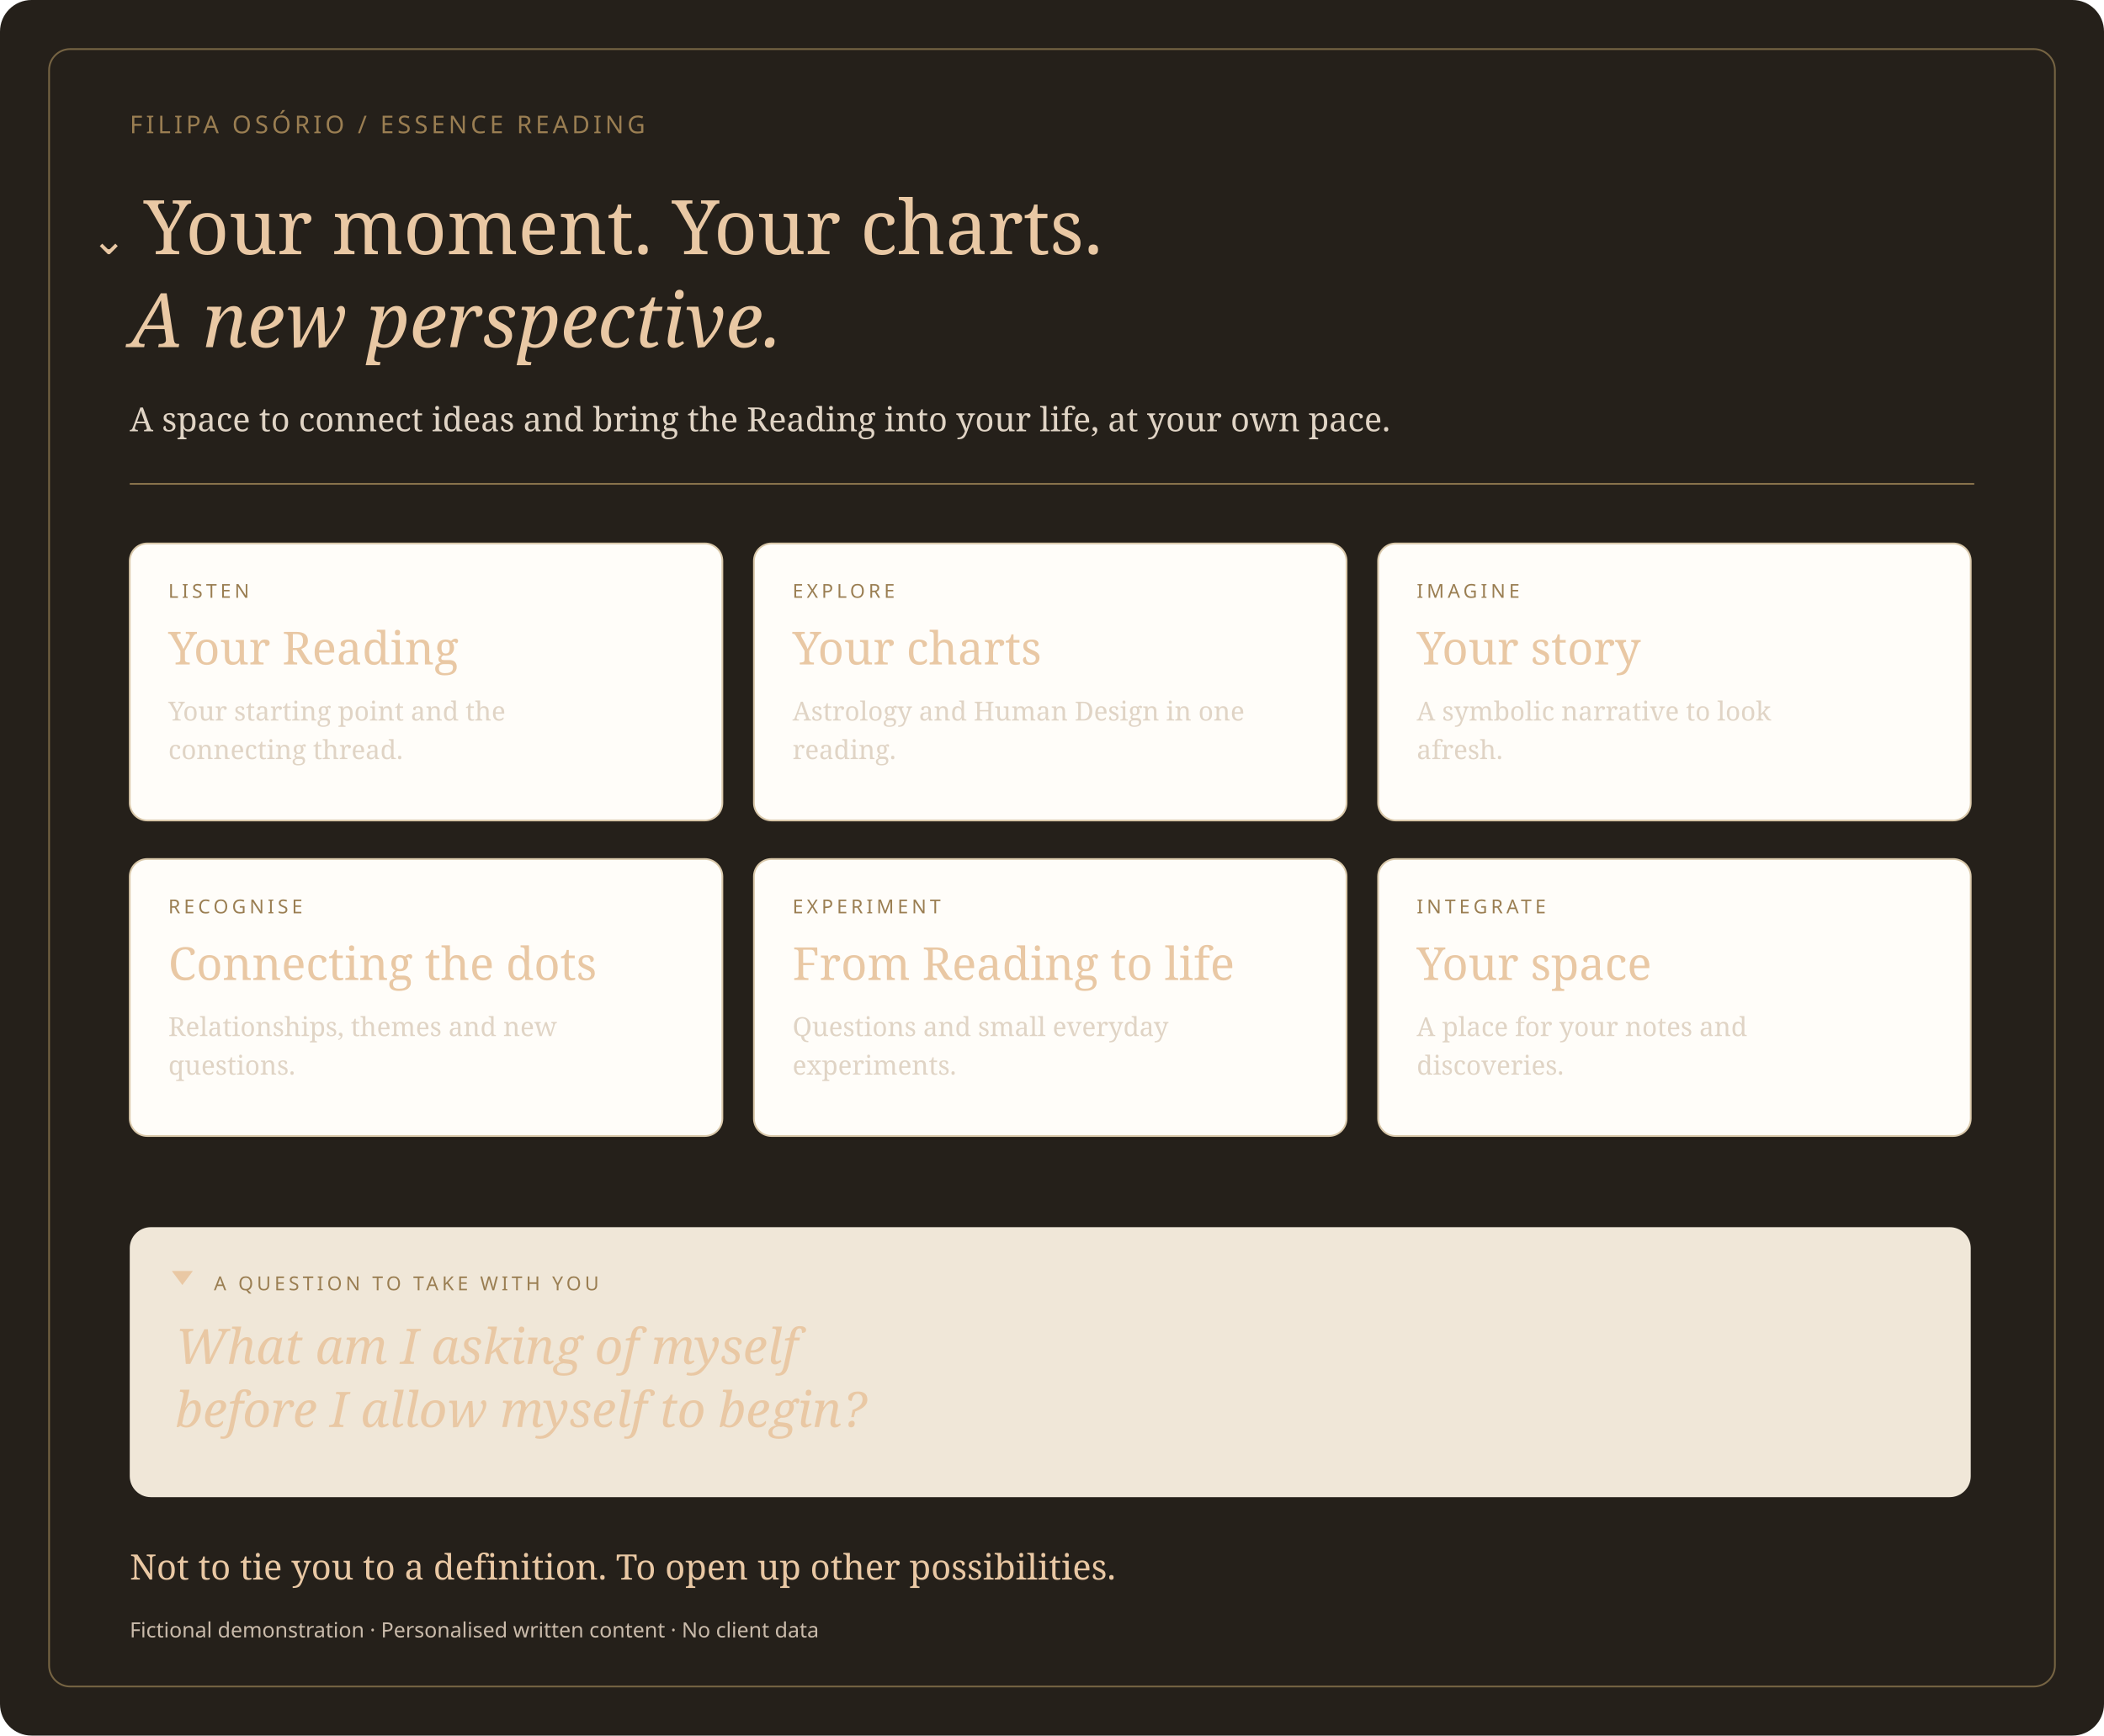
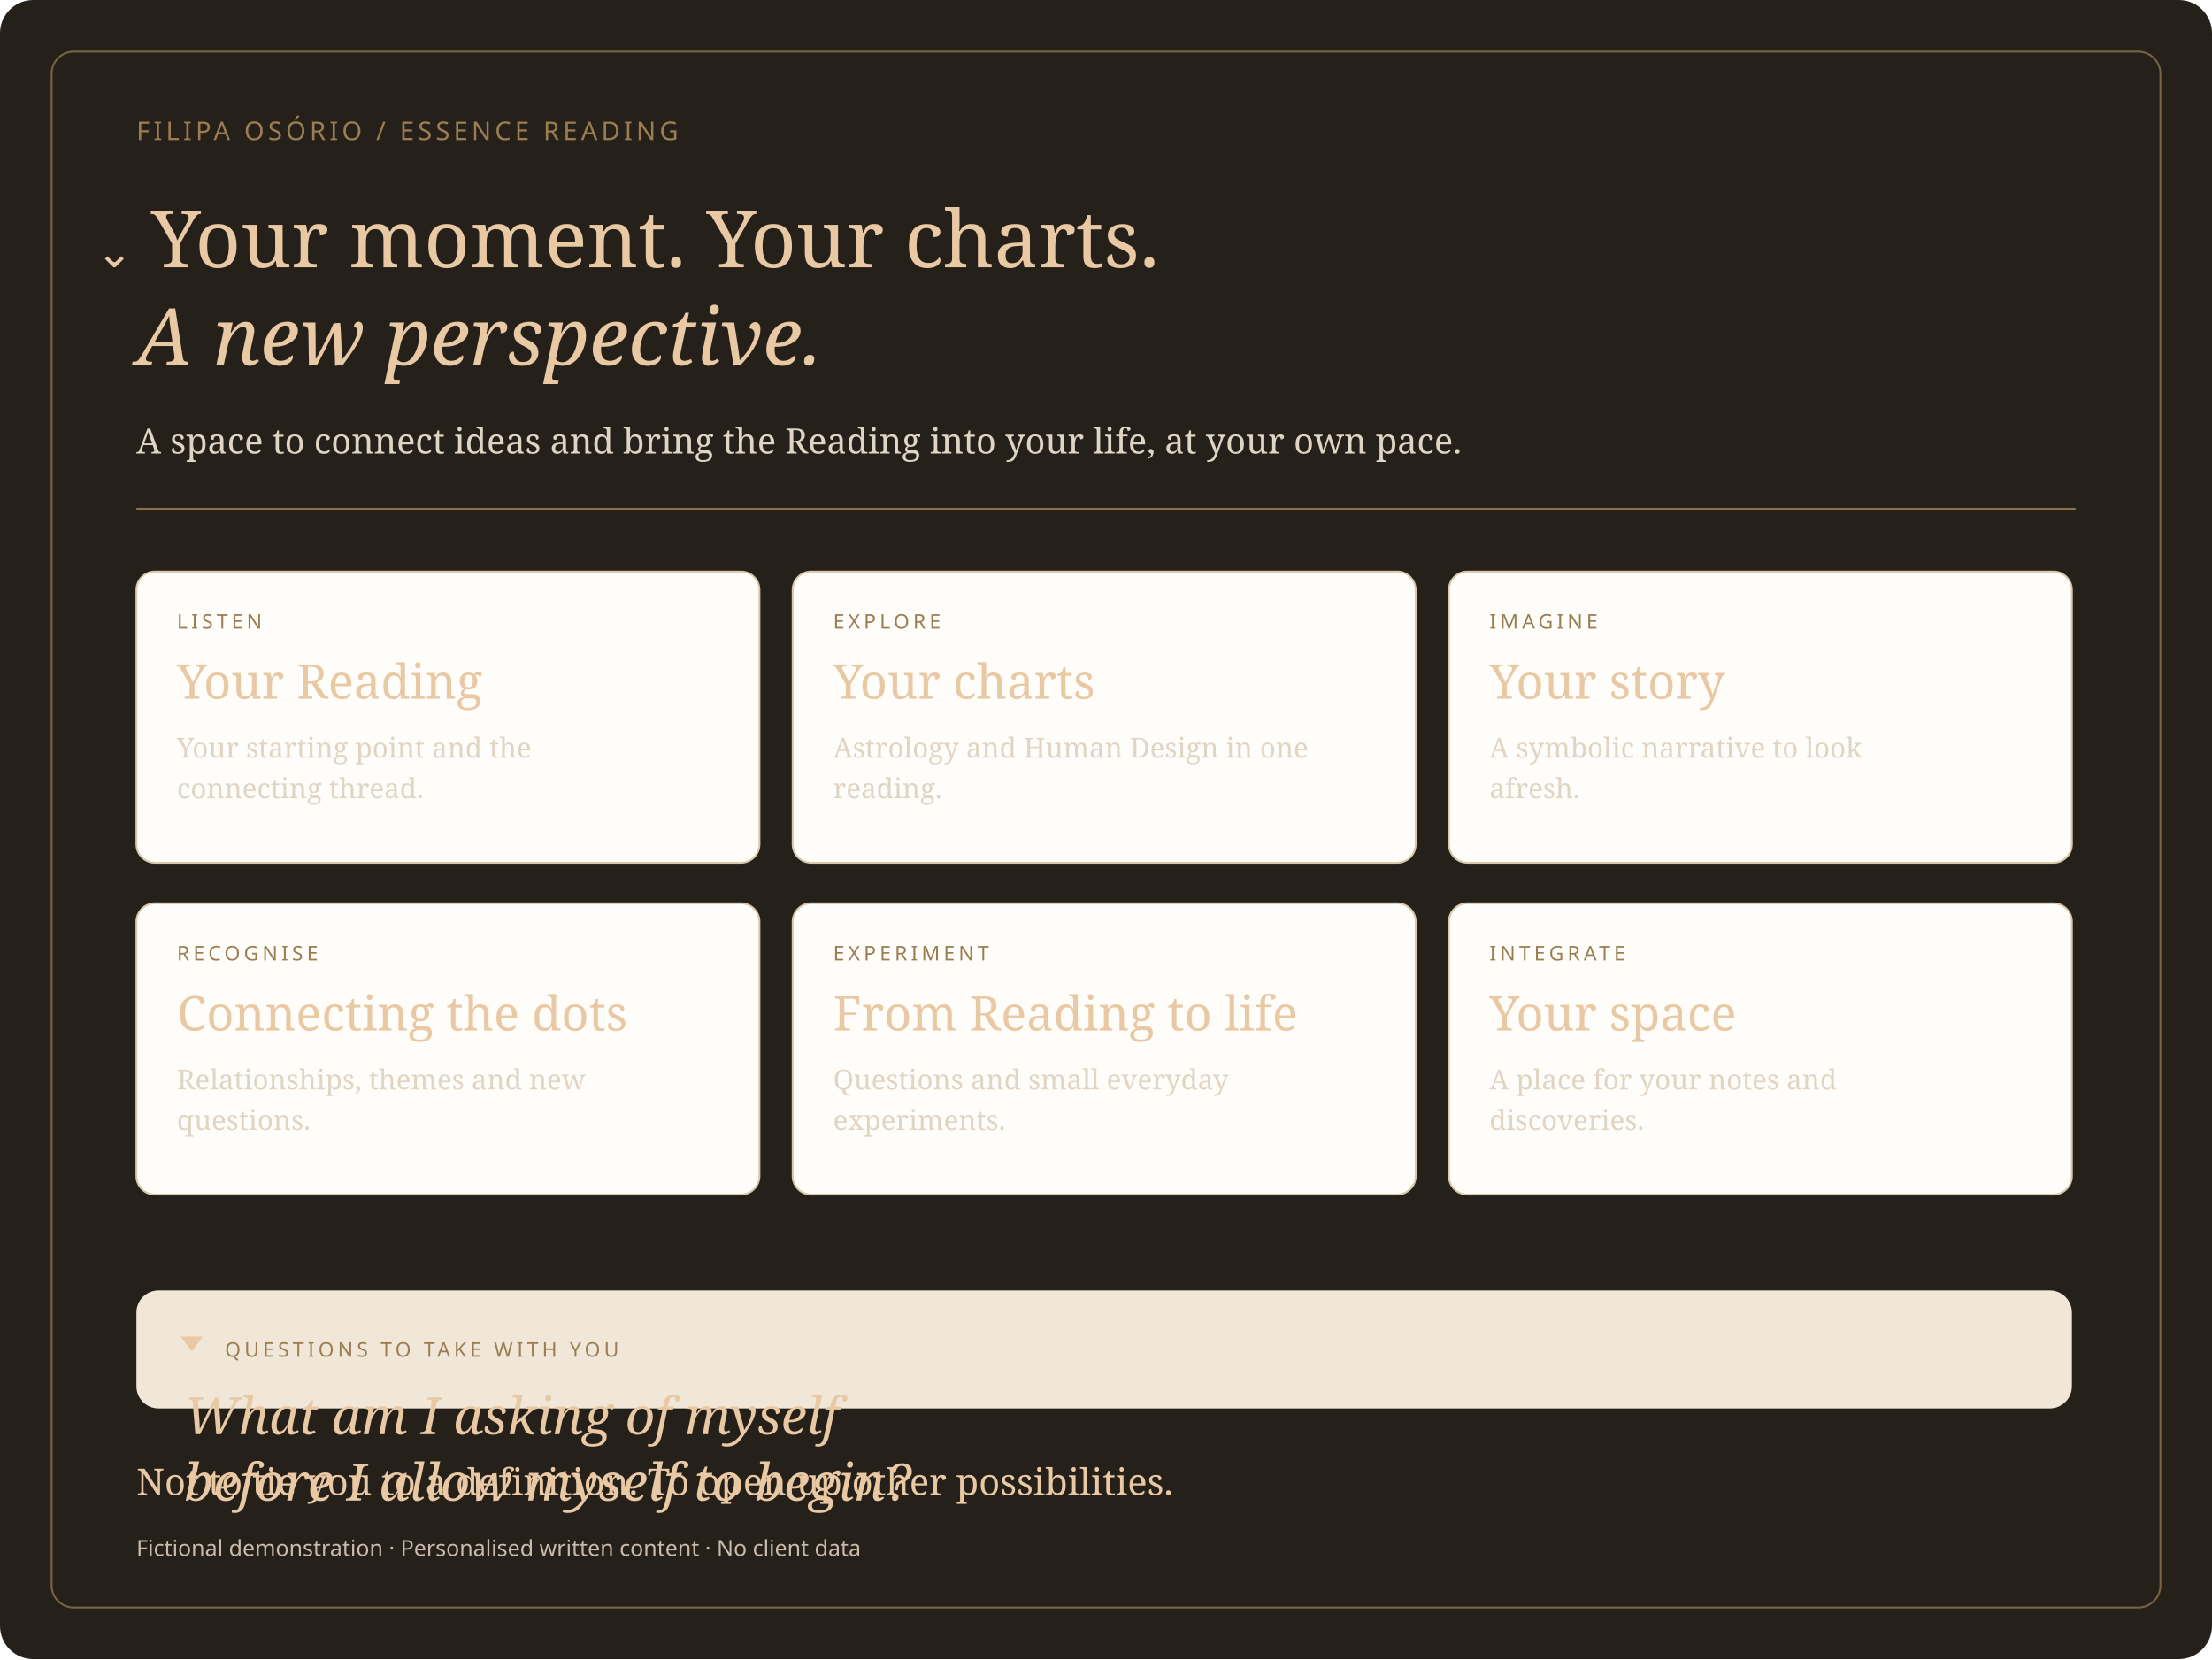
- <svg xmlns="http://www.w3.org/2000/svg" width="1200" height="990" viewBox="0 0 1200 990">
-   <rect width="1200" height="990" rx="18" fill="#25201a" />
-   <rect x="28" y="28" width="1144" height="934" rx="12" fill="none" stroke="#c9a86c" stroke-opacity=".5" />
+ <svg xmlns="http://www.w3.org/2000/svg" width="1200" height="900" viewBox="0 0 1200 900">
+   <rect width="1200" height="900" rx="18" fill="#25201a" />
+   <rect x="28" y="28" width="1144" height="844" rx="12" fill="none" stroke="#c9a86c" stroke-opacity=".5" />
  <text x="74" y="76" font-size="14" fill="#9a7e52" font-family="sans-serif" letter-spacing="2">FILIPA OSÓRIO  /  ESSENCE READING</text>
  <text x="52" y="145" font-size="24" fill="#e9c8a4" font-family="sans-serif">⌄</text>
  <text x="82" y="145" font-size="43" fill="#e9c8a4" font-family="Georgia">Your moment. Your charts.</text>
  <text x="74" y="198" font-size="43" fill="#e9c8a4" font-family="Georgia" font-style="italic">A new perspective.</text>
  <text x="74" y="246" font-size="19" fill="#e0d4c5" font-family="Georgia">A space to connect ideas and bring the Reading into your life, at your own pace.</text>
  <path d="M74 276H1126" stroke="#c9a86c" stroke-opacity=".6" />
  <rect x="74" y="310" width="338" height="158" rx="10" fill="#fffdf9" stroke="#d9c8aa" />
  <text x="96" y="341" font-size="11" fill="#9a7e52" font-family="sans-serif" letter-spacing="2">LISTEN</text>
  <text x="96" y="379" font-size="26" fill="#e9c8a4" font-family="Georgia">Your Reading</text>
  <text x="96" y="411" font-size="15" fill="#e0d4c5" font-family="Georgia">Your starting point and the</text>
  <text x="96" y="433" font-size="15" fill="#e0d4c5" font-family="Georgia">connecting thread.</text>
  <rect x="430" y="310" width="338" height="158" rx="10" fill="#fffdf9" stroke="#d9c8aa" />
  <text x="452" y="341" font-size="11" fill="#9a7e52" font-family="sans-serif" letter-spacing="2">EXPLORE</text>
  <text x="452" y="379" font-size="26" fill="#e9c8a4" font-family="Georgia">Your charts</text>
  <text x="452" y="411" font-size="15" fill="#e0d4c5" font-family="Georgia">Astrology and Human Design in one</text>
  <text x="452" y="433" font-size="15" fill="#e0d4c5" font-family="Georgia">reading.</text>
  <rect x="786" y="310" width="338" height="158" rx="10" fill="#fffdf9" stroke="#d9c8aa" />
  <text x="808" y="341" font-size="11" fill="#9a7e52" font-family="sans-serif" letter-spacing="2">IMAGINE</text>
  <text x="808" y="379" font-size="26" fill="#e9c8a4" font-family="Georgia">Your story</text>
  <text x="808" y="411" font-size="15" fill="#e0d4c5" font-family="Georgia">A symbolic narrative to look</text>
  <text x="808" y="433" font-size="15" fill="#e0d4c5" font-family="Georgia">afresh.</text>
  <rect x="74" y="490" width="338" height="158" rx="10" fill="#fffdf9" stroke="#d9c8aa" />
  <text x="96" y="521" font-size="11" fill="#9a7e52" font-family="sans-serif" letter-spacing="2">RECOGNISE</text>
  <text x="96" y="559" font-size="26" fill="#e9c8a4" font-family="Georgia">Connecting the dots</text>
  <text x="96" y="591" font-size="15" fill="#e0d4c5" font-family="Georgia">Relationships, themes and new</text>
  <text x="96" y="613" font-size="15" fill="#e0d4c5" font-family="Georgia">questions.</text>
  <rect x="430" y="490" width="338" height="158" rx="10" fill="#fffdf9" stroke="#d9c8aa" />
  <text x="452" y="521" font-size="11" fill="#9a7e52" font-family="sans-serif" letter-spacing="2">EXPERIMENT</text>
  <text x="452" y="559" font-size="26" fill="#e9c8a4" font-family="Georgia">From Reading to life</text>
  <text x="452" y="591" font-size="15" fill="#e0d4c5" font-family="Georgia">Questions and small everyday</text>
  <text x="452" y="613" font-size="15" fill="#e0d4c5" font-family="Georgia">experiments.</text>
  <rect x="786" y="490" width="338" height="158" rx="10" fill="#fffdf9" stroke="#d9c8aa" />
  <text x="808" y="521" font-size="11" fill="#9a7e52" font-family="sans-serif" letter-spacing="2">INTEGRATE</text>
  <text x="808" y="559" font-size="26" fill="#e9c8a4" font-family="Georgia">Your space</text>
  <text x="808" y="591" font-size="15" fill="#e0d4c5" font-family="Georgia">A place for your notes and</text>
  <text x="808" y="613" font-size="15" fill="#e0d4c5" font-family="Georgia">discoveries.</text>
-   <rect x="74" y="700" width="1050" height="154" rx="12" fill="#f0e7d8" />
+   <rect x="74" y="700" width="1050" height="64" rx="12" fill="#f0e7d8" />
  <path d="M98 725l6 8 6-8z" fill="#e9c8a4" />
-   <text x="122" y="736" font-size="11" fill="#9a7e52" font-family="sans-serif" letter-spacing="2">A QUESTION TO TAKE WITH YOU</text>
+   <text x="122" y="736" font-size="11" fill="#9a7e52" font-family="sans-serif" letter-spacing="2">QUESTIONS TO TAKE WITH YOU</text>
  <text x="100" y="778" font-size="28" fill="#e9c8a4" font-family="Georgia" font-style="italic">What am I asking of myself</text>
  <text x="100" y="814" font-size="28" fill="#e9c8a4" font-family="Georgia" font-style="italic">before I allow myself to begin?</text>
-   <text x="74" y="901" font-size="20" fill="#e9c8a4" font-family="Georgia">Not to tie you to a definition. To open up other possibilities.</text>
-   <text x="74" y="934" font-size="12" fill="#cabbab" font-family="sans-serif">Fictional demonstration · Personalised written content · No client data</text>
+   <text x="74" y="811" font-size="20" fill="#e9c8a4" font-family="Georgia">Not to tie you to a definition. To open up other possibilities.</text>
+   <text x="74" y="844" font-size="12" fill="#cabbab" font-family="sans-serif">Fictional demonstration · Personalised written content · No client data</text>
</svg>
